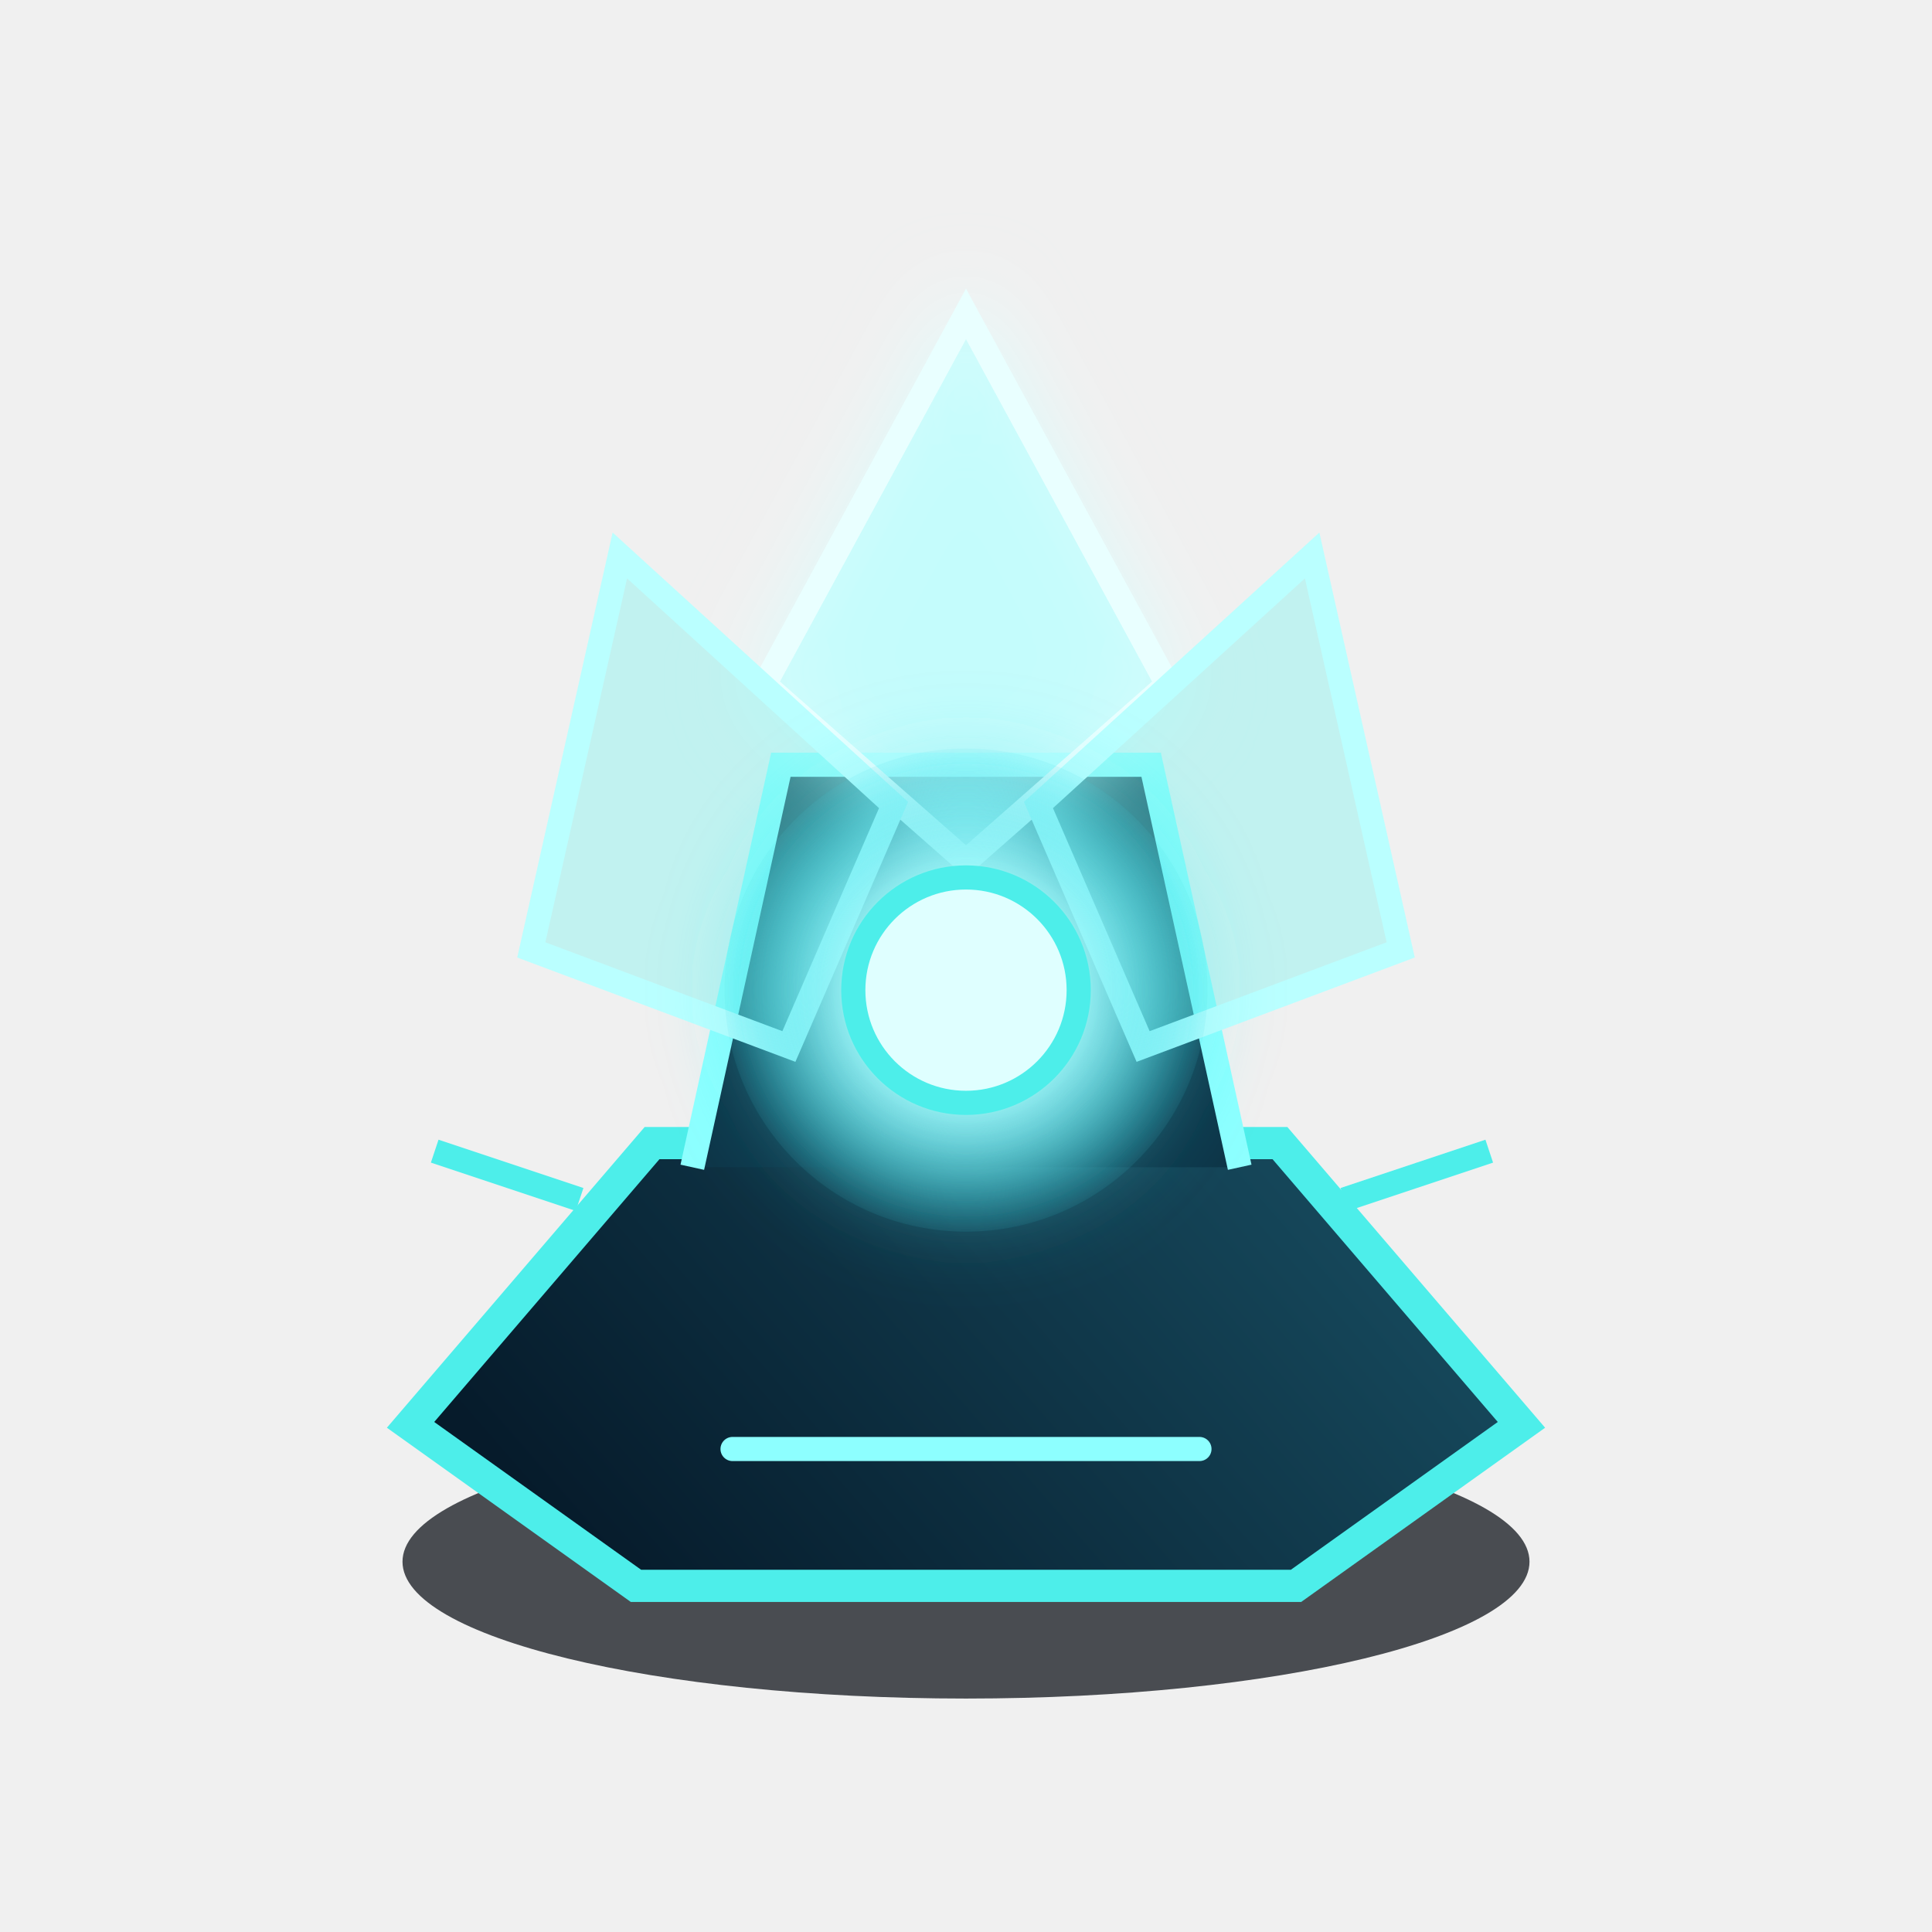
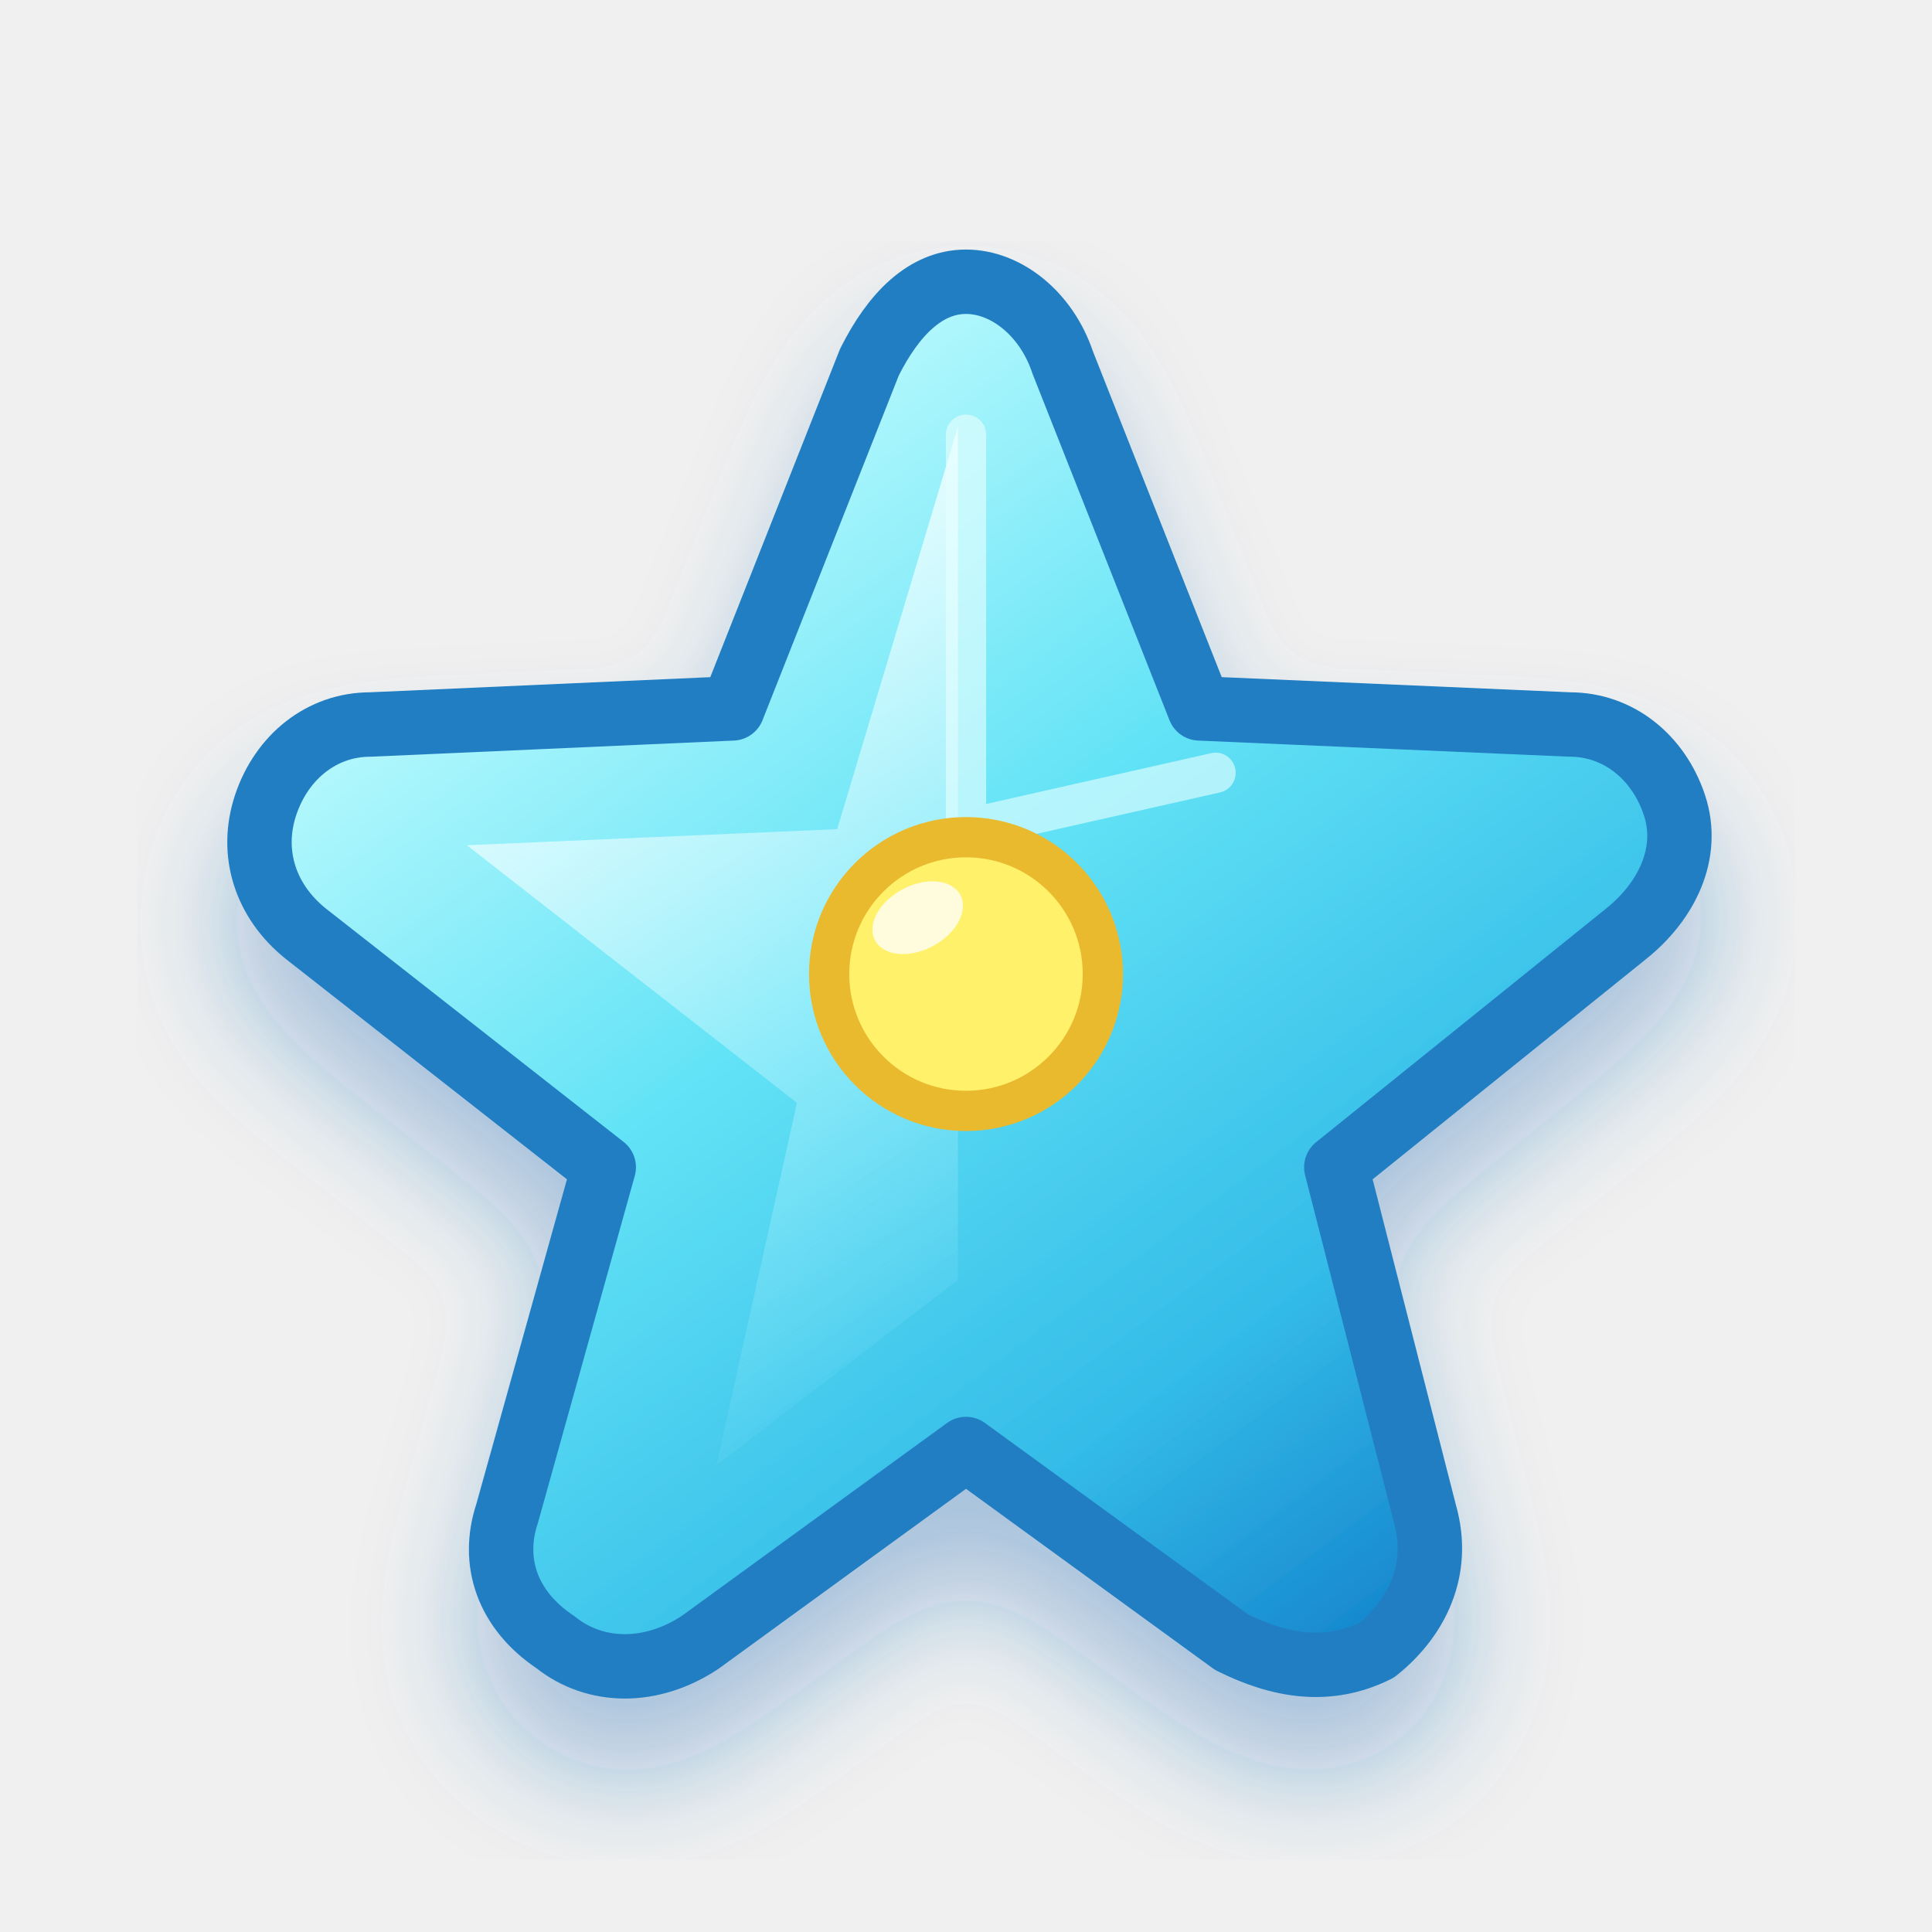
<svg xmlns="http://www.w3.org/2000/svg" viewBox="0 0 240 240" fill="none">
  <defs>
-     <linearGradient id="icebase" x1="61" y1="180" x2="177" y2="79" gradientUnits="userSpaceOnUse">
-       <stop stop-color="#061b2b" />
-       <stop offset="1" stop-color="#1e6075" />
+     <linearGradient id="ice" x1="65" y1="49" x2="177" y2="199" gradientUnits="userSpaceOnUse">
+       <stop stop-color="#CFFFFF" />
+       <stop offset=".43" stop-color="#63E3F6" />
+       <stop offset=".78" stop-color="#34BCE8" />
+       <stop offset="1" stop-color="#1686CE" />
    </linearGradient>
-     <radialGradient id="core">
-       <stop stop-color="#fff" />
-       <stop offset=".35" stop-color="#baffff" />
-       <stop offset="1" stop-color="#25d8e5" stop-opacity=".1" />
-     </radialGradient>
-     <filter id="frost" x="-70%" y="-70%" width="240%" height="240%">
-       <feGaussianBlur stdDeviation="5" result="b" />
-       <feMerge>
-         <feMergeNode in="b" />
-         <feMergeNode in="SourceGraphic" />
-       </feMerge>
+     <linearGradient id="facet" x1="88" y1="69" x2="141" y2="153" gradientUnits="userSpaceOnUse">
+       <stop stop-color="#F4FFFF" stop-opacity=".88" />
+       <stop offset="1" stop-color="#B3F5FF" stop-opacity=".05" />
+     </linearGradient>
+     <filter id="shadow" x="17" y="20" width="206" height="211" filterUnits="userSpaceOnUse">
+       <feDropShadow dx="0" dy="10" stdDeviation="7" flood-color="#176DB7" flood-opacity=".34" />
    </filter>
  </defs>
-   <ellipse cx="120" cy="194" rx="70" ry="17" fill="#02060d" opacity=".7" />
-   <path d="m51 177 30-35h78l30 35-28 20H79l-28-20Z" fill="url(#icebase)" stroke="#4deeea" stroke-width="4" />
-   <path d="m86 145 11-50h46l11 50" fill="#0d3548" stroke="#8dffff" stroke-width="3" />
-   <path d="m120 39 25 46-25 22-25-22 25-46Z" fill="#baffff" fill-opacity=".56" stroke="#e9ffff" stroke-width="3" filter="url(#frost)" />
-   <path d="m77 69 34 31-13 30-32-12 11-49ZM163 69l-34 31 13 30 32-12-11-49Z" fill="#74f6f0" fill-opacity=".38" stroke="#baffff" stroke-width="3" />
-   <circle cx="120" cy="123" r="30" fill="url(#core)" filter="url(#frost)" />
-   <circle cx="120" cy="123" r="14" fill="#dfffff" stroke="#4deeea" stroke-width="3" />
-   <path d="M91 180h58" stroke="#8dffff" stroke-width="3" stroke-linecap="round" />
-   <path d="m54 143 18 6m113-6-18 6" stroke="#4deeea" stroke-width="3" />
+   <g filter="url(#shadow)">
+     <path d="M120 35C125 35 130 39 132 45L149 88L195 90C201 90 206 94 208 100C210 106 207 112 202 116L166 145L177 188C179 195 176 201 171 205C165 208 159 207 153 204L120 180L87 204C81 208 74 208 69 204C63 200 61 194 63 188L75 145L38 116C33 112 31 106 33 100C35 94 40 90 46 90L91 88L108 45C111 39 115 35 120 35Z" fill="url(#ice)" stroke="#237EC2" stroke-width="8" stroke-linejoin="round" />
+     <path d="M119 53L119 159L89 182L99 137L58 105L104 103L119 53Z" fill="url(#facet)" />
+     <path d="M151 96L120 103L120 54" stroke="#E7FFFF" stroke-width="5" stroke-linecap="round" opacity=".62" />
+     <circle cx="120" cy="121" r="17" fill="#FFF16B" stroke="#E9B92F" stroke-width="5" />
+     <ellipse cx="114" cy="114" rx="6" ry="4" transform="rotate(-28 114 114)" fill="white" opacity=".78" />
+   </g>
</svg>
